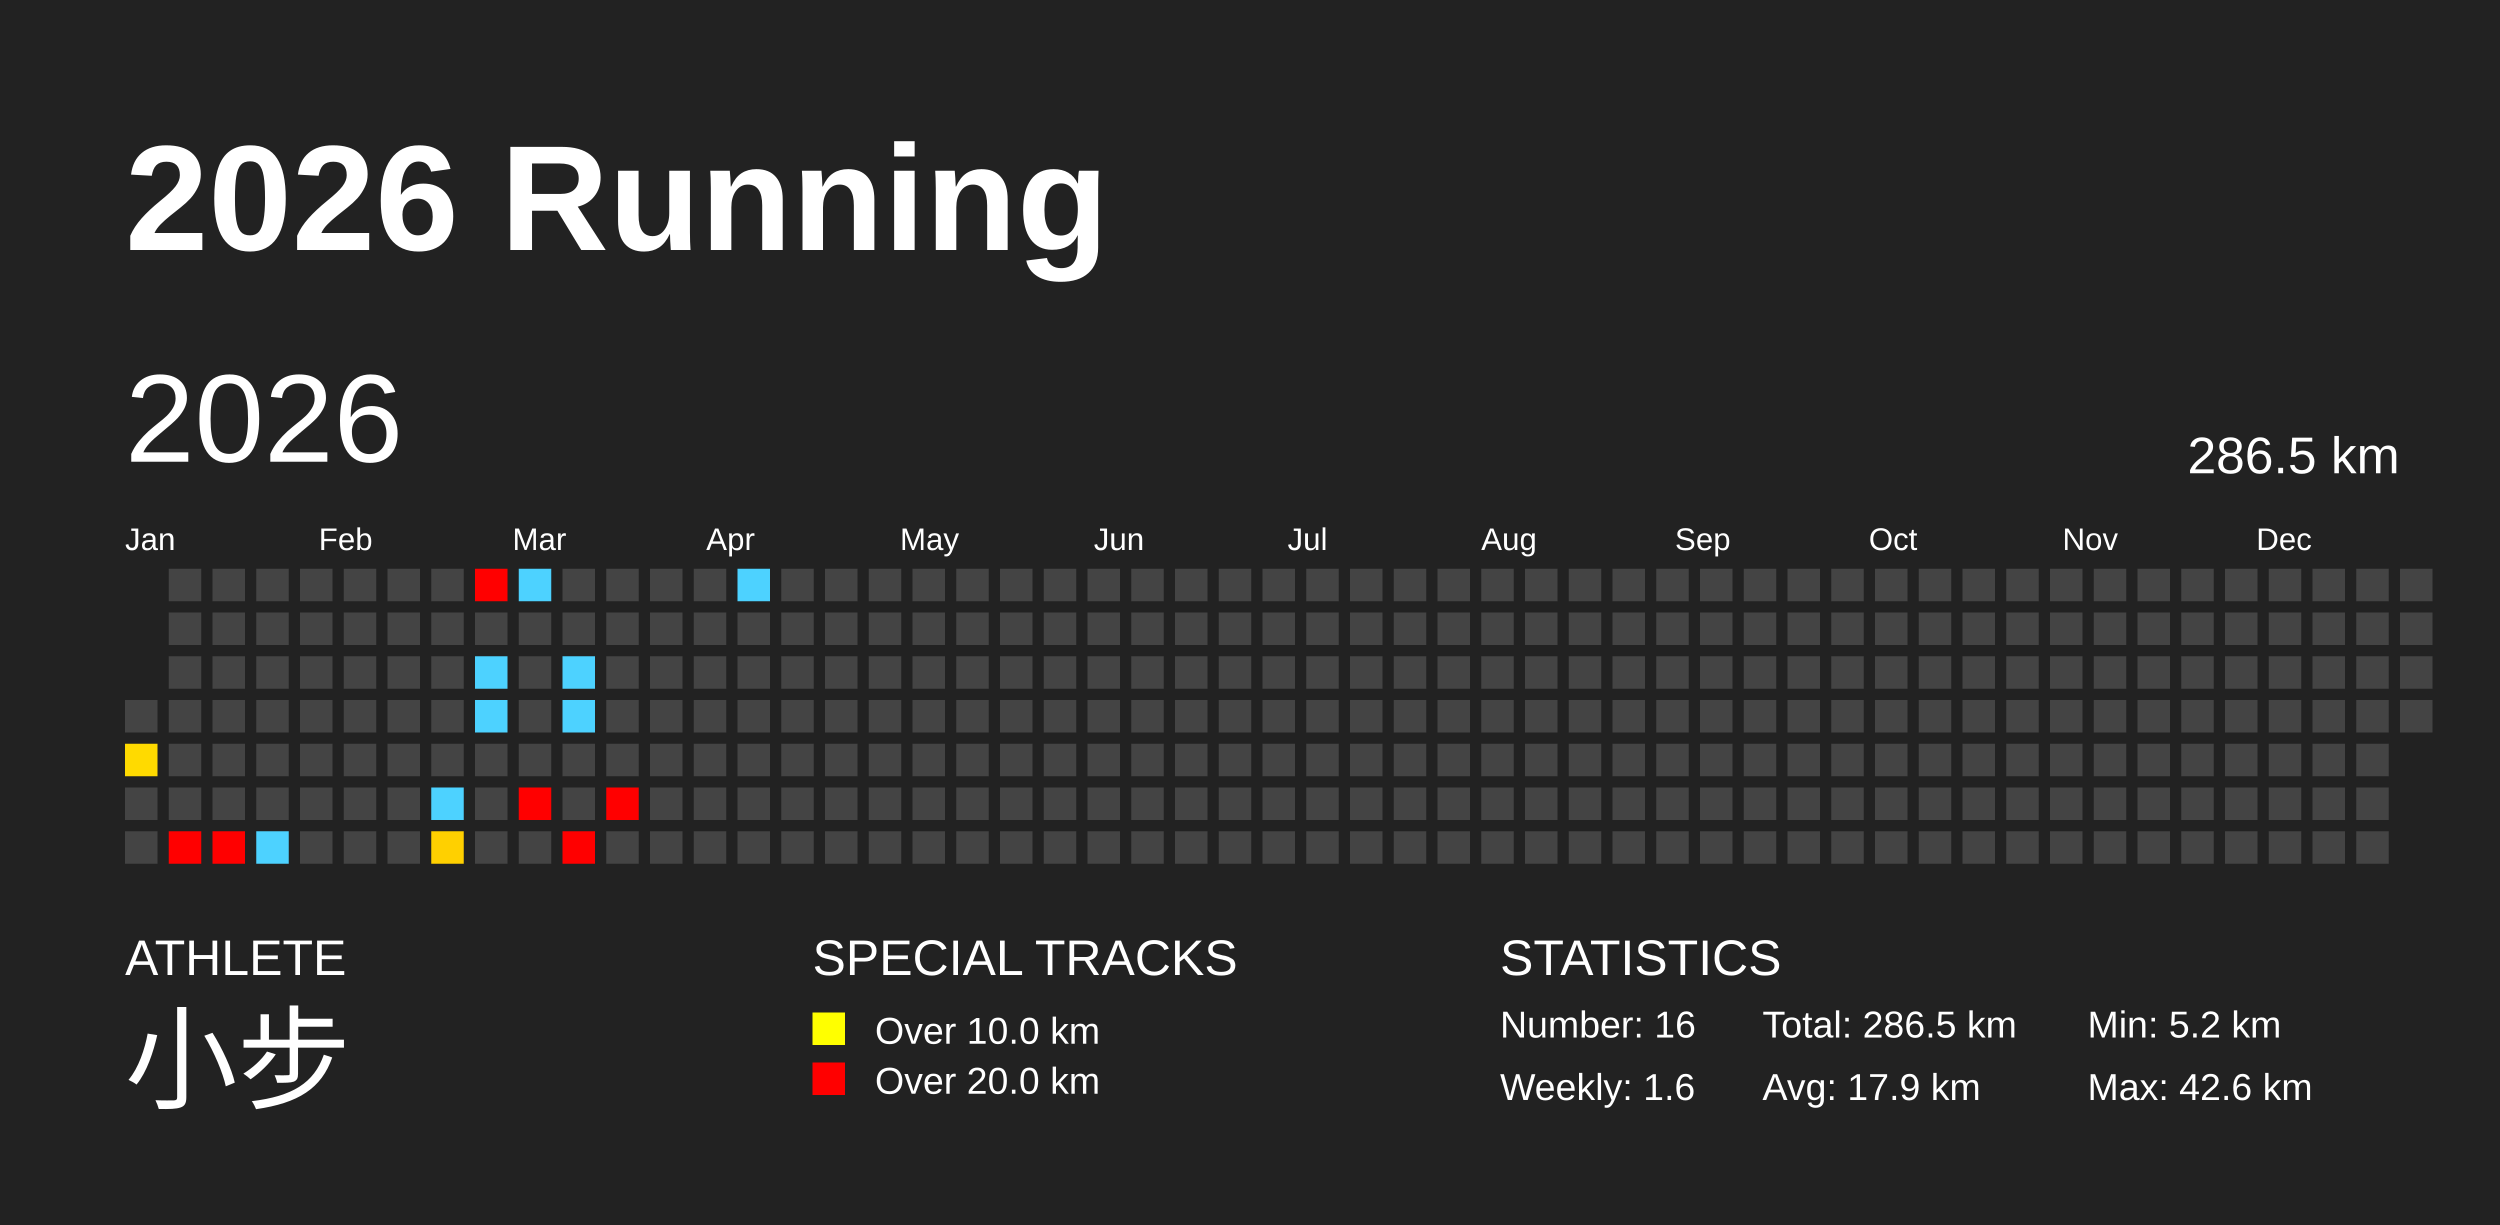
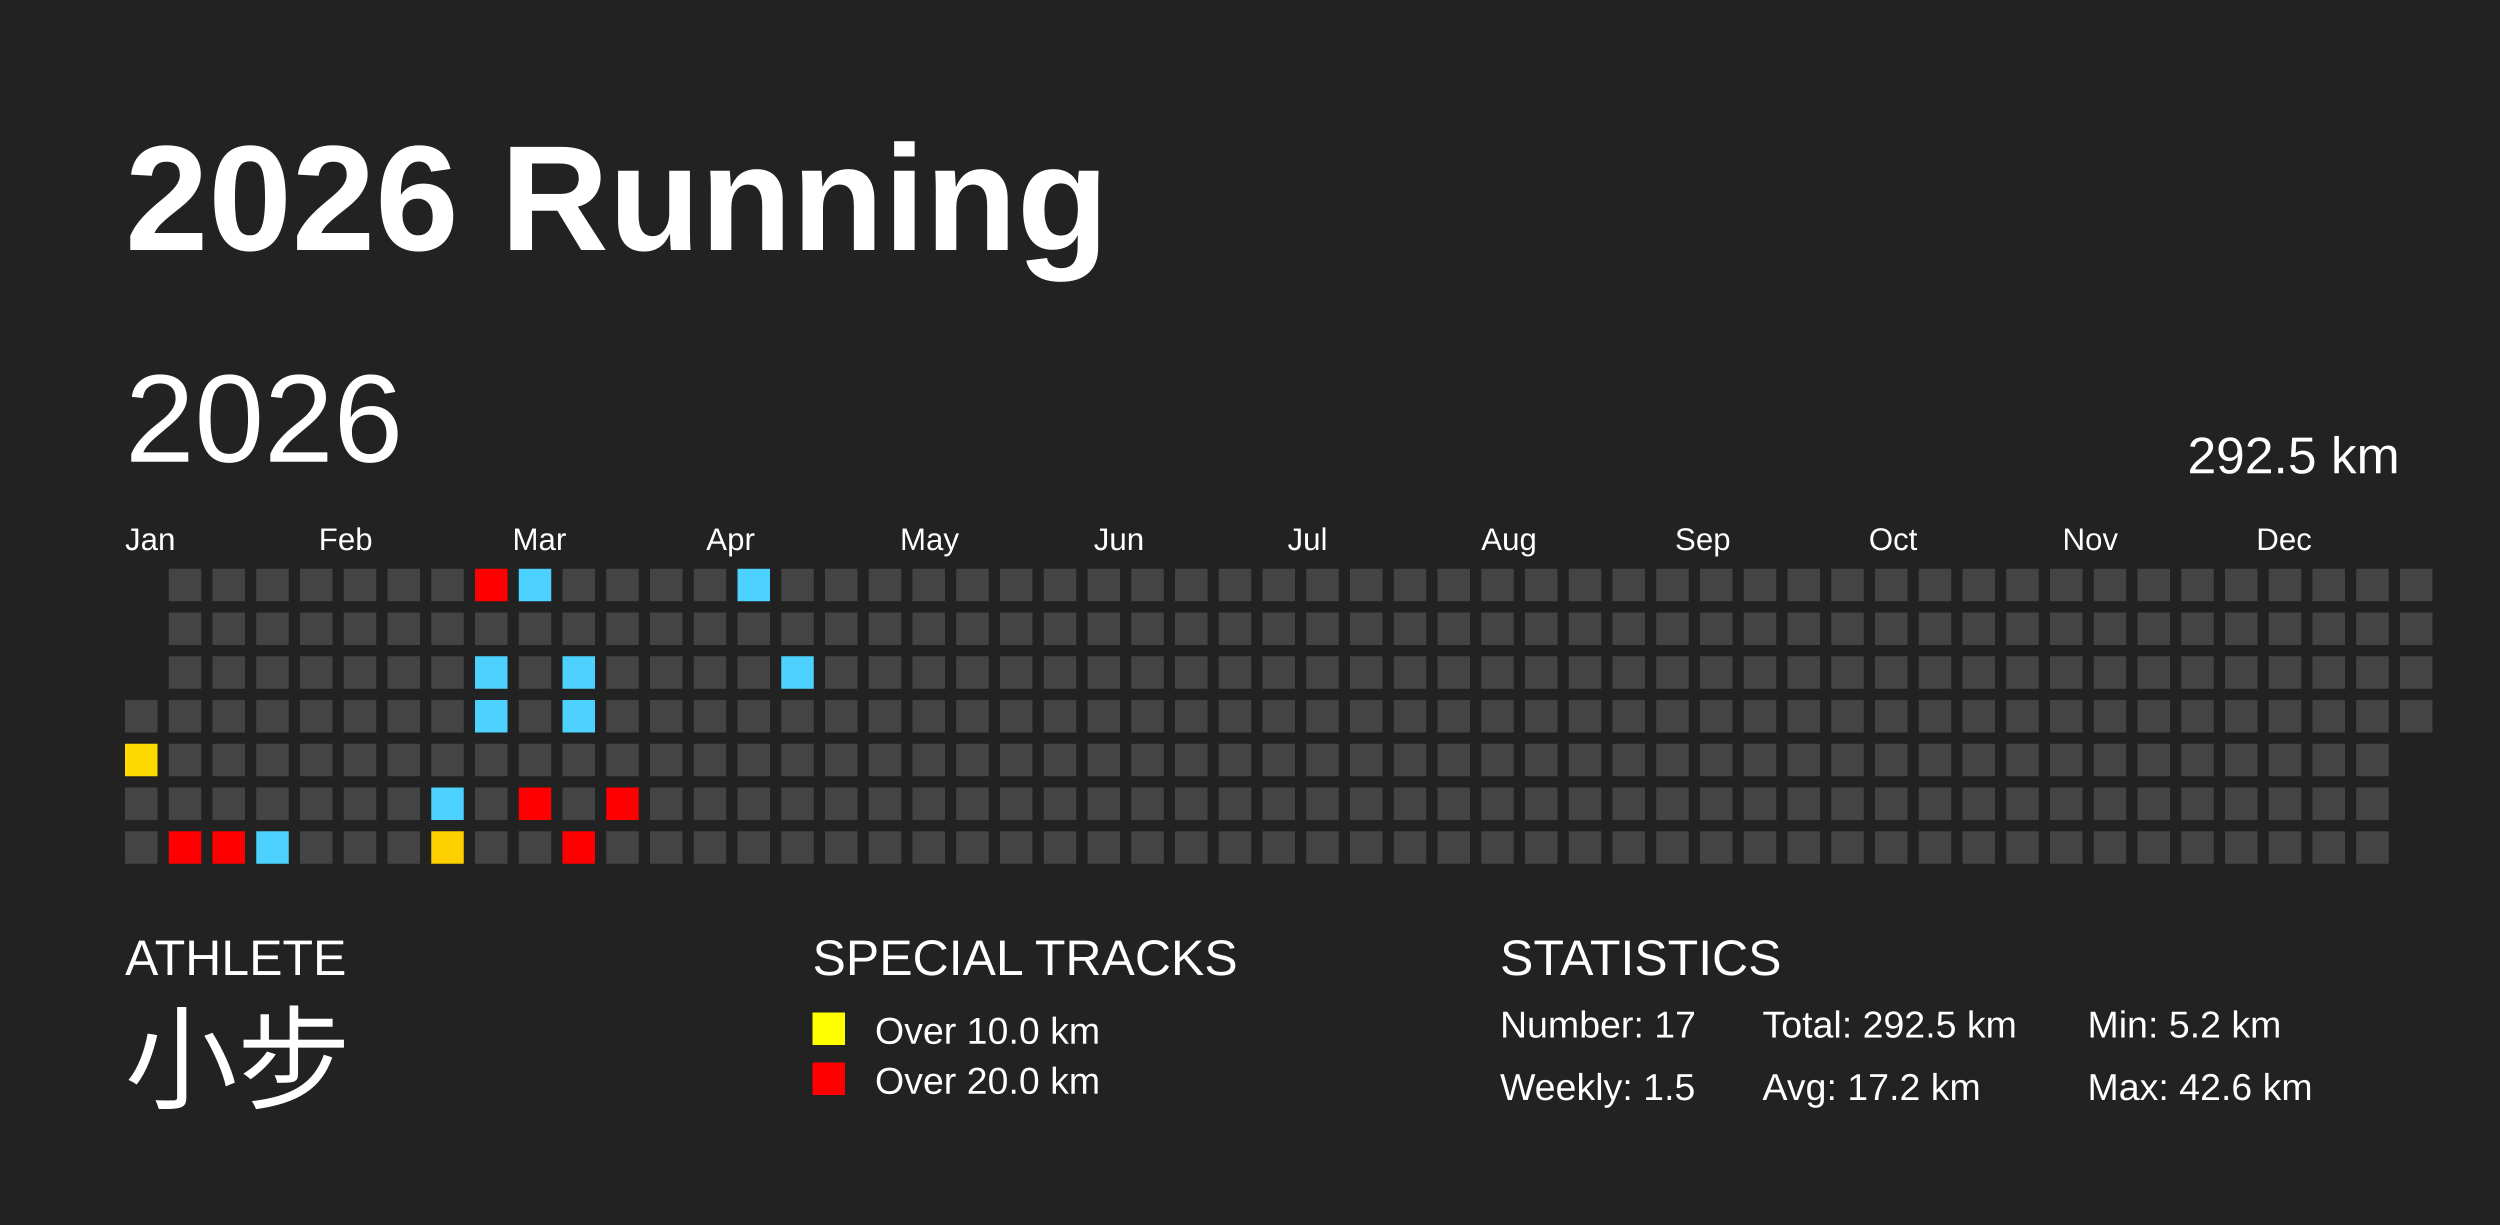
<svg xmlns="http://www.w3.org/2000/svg" baseProfile="full" height="98mm" version="1.1" viewBox="0,0,200,98" width="200mm">
  <defs />
  <rect fill="#222222" height="98" width="200" x="0" y="0" />
  <text fill="#FFFFFF" style="font-size:12px; font-family:Arial; font-weight:bold;" x="10" y="20">2026 Running</text>
  <text fill="#FFFFFF" style="font-size:4px; font-family:Arial" x="10" y="78">ATHLETE</text>
  <text fill="#FFFFFF" style="font-size:9px; font-family:Arial" x="10" y="88">小步</text>
  <text fill="#FFFFFF" style="font-size:4px; font-family:Arial" x="65" y="78">SPECIAL TRACKS</text>
  <rect fill="yellow" height="2.6" width="2.6" x="65" y="81" />
  <text fill="#FFFFFF" style="font-size:3px; font-family:Arial" x="70" y="83.5">Over 10.0 km</text>
  <rect fill="red" height="2.6" width="2.6" x="65" y="85" />
  <text fill="#FFFFFF" style="font-size:3px; font-family:Arial" x="70" y="87.5">Over 20.0 km</text>
  <text fill="#FFFFFF" style="font-size:4px; font-family:Arial" x="120" y="78">STATISTICS</text>
-   <text fill="#FFFFFF" style="font-size:3px; font-family:Arial" x="120" y="83">Number: 16</text>
-   <text fill="#FFFFFF" style="font-size:3px; font-family:Arial" x="120" y="88">Weekly: 1.6</text>
-   <text fill="#FFFFFF" style="font-size:3px; font-family:Arial" x="141" y="83">Total: 286.5 km</text>
-   <text fill="#FFFFFF" style="font-size:3px; font-family:Arial" x="141" y="88">Avg: 17.9 km</text>
+   <text fill="#FFFFFF" style="font-size:3px; font-family:Arial" x="120" y="83">Number: 17</text>
+   <text fill="#FFFFFF" style="font-size:3px; font-family:Arial" x="120" y="88">Weekly: 1.5</text>
+   <text fill="#FFFFFF" style="font-size:3px; font-family:Arial" x="141" y="83">Total: 292.5 km</text>
+   <text fill="#FFFFFF" style="font-size:3px; font-family:Arial" x="141" y="88">Avg: 17.2 km</text>
  <text fill="#FFFFFF" style="font-size:3px; font-family:Arial" x="167" y="83">Min: 5.2 km</text>
  <text fill="#FFFFFF" style="font-size:3px; font-family:Arial" x="167" y="88">Max: 42.6 km</text>
  <text dominant-baseline="hanging" fill="#FFFFFF" style="font-size:10.0px; font-family:Arial;" x="10" y="30">2026</text>
-   <text dominant-baseline="hanging" fill="#FFFFFF" style="font-size:4.125px; font-family:Arial;" x="175" y="35">286.5 km</text>
+   <text dominant-baseline="hanging" fill="#FFFFFF" style="font-size:4.125px; font-family:Arial;" x="175" y="35">292.5 km</text>
  <text fill="#FFFFFF" style="font-size:2.5px; font-family:Arial" x="10.0" y="44">Jan</text>
  <text fill="#FFFFFF" style="font-size:2.5px; font-family:Arial" x="25.5" y="44">Feb</text>
  <text fill="#FFFFFF" style="font-size:2.5px; font-family:Arial" x="41.0" y="44">Mar</text>
  <text fill="#FFFFFF" style="font-size:2.5px; font-family:Arial" x="56.5" y="44">Apr</text>
  <text fill="#FFFFFF" style="font-size:2.5px; font-family:Arial" x="72.0" y="44">May</text>
  <text fill="#FFFFFF" style="font-size:2.5px; font-family:Arial" x="87.5" y="44">Jun</text>
  <text fill="#FFFFFF" style="font-size:2.5px; font-family:Arial" x="103.0" y="44">Jul</text>
  <text fill="#FFFFFF" style="font-size:2.5px; font-family:Arial" x="118.5" y="44">Aug</text>
  <text fill="#FFFFFF" style="font-size:2.5px; font-family:Arial" x="134.0" y="44">Sep</text>
  <text fill="#FFFFFF" style="font-size:2.5px; font-family:Arial" x="149.5" y="44">Oct</text>
  <text fill="#FFFFFF" style="font-size:2.5px; font-family:Arial" x="165.0" y="44">Nov</text>
  <text fill="#FFFFFF" style="font-size:2.5px; font-family:Arial" x="180.5" y="44">Dec</text>
  <rect fill="#444444" height="2.6" width="2.6" x="10.0" y="56.0" />
  <rect fill="#ffda00" height="2.6" width="2.6" x="10.0" y="59.5" />
  <rect fill="#444444" height="2.6" width="2.6" x="10.0" y="63.0" />
  <rect fill="#444444" height="2.6" width="2.6" x="10.0" y="66.5" />
  <rect fill="#444444" height="2.6" width="2.6" x="13.5" y="45.5" />
  <rect fill="#444444" height="2.6" width="2.6" x="13.5" y="49.0" />
  <rect fill="#444444" height="2.6" width="2.6" x="13.5" y="52.5" />
  <rect fill="#444444" height="2.6" width="2.6" x="13.5" y="56.0" />
  <rect fill="#444444" height="2.6" width="2.6" x="13.5" y="59.5" />
  <rect fill="#444444" height="2.6" width="2.6" x="13.5" y="63.0" />
  <rect fill="red" height="2.6" width="2.6" x="13.5" y="66.5" />
  <rect fill="#444444" height="2.6" width="2.6" x="17.0" y="45.5" />
  <rect fill="#444444" height="2.6" width="2.6" x="17.0" y="49.0" />
  <rect fill="#444444" height="2.6" width="2.6" x="17.0" y="52.5" />
  <rect fill="#444444" height="2.6" width="2.6" x="17.0" y="56.0" />
  <rect fill="#444444" height="2.6" width="2.6" x="17.0" y="59.5" />
  <rect fill="#444444" height="2.6" width="2.6" x="17.0" y="63.0" />
  <rect fill="red" height="2.6" width="2.6" x="17.0" y="66.5" />
  <rect fill="#444444" height="2.6" width="2.6" x="20.5" y="45.5" />
  <rect fill="#444444" height="2.6" width="2.6" x="20.5" y="49.0" />
  <rect fill="#444444" height="2.6" width="2.6" x="20.5" y="52.5" />
  <rect fill="#444444" height="2.6" width="2.6" x="20.5" y="56.0" />
  <rect fill="#444444" height="2.6" width="2.6" x="20.5" y="59.5" />
  <rect fill="#444444" height="2.6" width="2.6" x="20.5" y="63.0" />
  <rect fill="#4dd2ff" height="2.6" width="2.6" x="20.5" y="66.5" />
  <rect fill="#444444" height="2.6" width="2.6" x="24.0" y="45.5" />
  <rect fill="#444444" height="2.6" width="2.6" x="24.0" y="49.0" />
  <rect fill="#444444" height="2.6" width="2.6" x="24.0" y="52.5" />
  <rect fill="#444444" height="2.6" width="2.6" x="24.0" y="56.0" />
  <rect fill="#444444" height="2.6" width="2.6" x="24.0" y="59.5" />
  <rect fill="#444444" height="2.6" width="2.6" x="24.0" y="63.0" />
  <rect fill="#444444" height="2.6" width="2.6" x="24.0" y="66.5" />
  <rect fill="#444444" height="2.6" width="2.6" x="27.5" y="45.5" />
  <rect fill="#444444" height="2.6" width="2.6" x="27.5" y="49.0" />
  <rect fill="#444444" height="2.6" width="2.6" x="27.5" y="52.5" />
  <rect fill="#444444" height="2.6" width="2.6" x="27.5" y="56.0" />
  <rect fill="#444444" height="2.6" width="2.6" x="27.5" y="59.5" />
  <rect fill="#444444" height="2.6" width="2.6" x="27.5" y="63.0" />
  <rect fill="#444444" height="2.6" width="2.6" x="27.5" y="66.5" />
  <rect fill="#444444" height="2.6" width="2.6" x="31.0" y="45.5" />
  <rect fill="#444444" height="2.6" width="2.6" x="31.0" y="49.0" />
  <rect fill="#444444" height="2.6" width="2.6" x="31.0" y="52.5" />
  <rect fill="#444444" height="2.6" width="2.6" x="31.0" y="56.0" />
  <rect fill="#444444" height="2.6" width="2.6" x="31.0" y="59.5" />
  <rect fill="#444444" height="2.6" width="2.6" x="31.0" y="63.0" />
  <rect fill="#444444" height="2.6" width="2.6" x="31.0" y="66.5" />
  <rect fill="#444444" height="2.6" width="2.6" x="34.5" y="45.5" />
  <rect fill="#444444" height="2.6" width="2.6" x="34.5" y="49.0" />
  <rect fill="#444444" height="2.6" width="2.6" x="34.5" y="52.5" />
  <rect fill="#444444" height="2.6" width="2.6" x="34.5" y="56.0" />
  <rect fill="#444444" height="2.6" width="2.6" x="34.5" y="59.5" />
  <rect fill="#4dd2ff" height="2.6" width="2.6" x="34.5" y="63.0" />
  <rect fill="#ffd000" height="2.6" width="2.6" x="34.5" y="66.5" />
  <rect fill="red" height="2.6" width="2.6" x="38.0" y="45.5" />
  <rect fill="#444444" height="2.6" width="2.6" x="38.0" y="49.0" />
  <rect fill="#4dd2ff" height="2.6" width="2.6" x="38.0" y="52.5" />
  <rect fill="#4dd2ff" height="2.6" width="2.6" x="38.0" y="56.0" />
  <rect fill="#444444" height="2.6" width="2.6" x="38.0" y="59.5" />
  <rect fill="#444444" height="2.6" width="2.6" x="38.0" y="63.0" />
  <rect fill="#444444" height="2.6" width="2.6" x="38.0" y="66.5" />
  <rect fill="#4dd2ff" height="2.6" width="2.6" x="41.5" y="45.5" />
  <rect fill="#444444" height="2.6" width="2.6" x="41.5" y="49.0" />
  <rect fill="#444444" height="2.6" width="2.6" x="41.5" y="52.5" />
  <rect fill="#444444" height="2.6" width="2.6" x="41.5" y="56.0" />
  <rect fill="#444444" height="2.6" width="2.6" x="41.5" y="59.5" />
  <rect fill="red" height="2.6" width="2.6" x="41.5" y="63.0" />
  <rect fill="#444444" height="2.6" width="2.6" x="41.5" y="66.5" />
  <rect fill="#444444" height="2.6" width="2.6" x="45.0" y="45.5" />
  <rect fill="#444444" height="2.6" width="2.6" x="45.0" y="49.0" />
  <rect fill="#4dd2ff" height="2.6" width="2.6" x="45.0" y="52.5" />
  <rect fill="#4dd2ff" height="2.6" width="2.6" x="45.0" y="56.0" />
  <rect fill="#444444" height="2.6" width="2.6" x="45.0" y="59.5" />
  <rect fill="#444444" height="2.6" width="2.6" x="45.0" y="63.0" />
  <rect fill="red" height="2.6" width="2.6" x="45.0" y="66.5" />
  <rect fill="#444444" height="2.6" width="2.6" x="48.5" y="45.5" />
  <rect fill="#444444" height="2.6" width="2.6" x="48.5" y="49.0" />
  <rect fill="#444444" height="2.6" width="2.6" x="48.5" y="52.5" />
  <rect fill="#444444" height="2.6" width="2.6" x="48.5" y="56.0" />
  <rect fill="#444444" height="2.6" width="2.6" x="48.5" y="59.5" />
  <rect fill="red" height="2.6" width="2.6" x="48.5" y="63.0" />
  <rect fill="#444444" height="2.6" width="2.6" x="48.5" y="66.5" />
  <rect fill="#444444" height="2.6" width="2.6" x="52.0" y="45.5" />
  <rect fill="#444444" height="2.6" width="2.6" x="52.0" y="49.0" />
  <rect fill="#444444" height="2.6" width="2.6" x="52.0" y="52.5" />
  <rect fill="#444444" height="2.6" width="2.6" x="52.0" y="56.0" />
  <rect fill="#444444" height="2.6" width="2.6" x="52.0" y="59.5" />
  <rect fill="#444444" height="2.6" width="2.6" x="52.0" y="63.0" />
  <rect fill="#444444" height="2.6" width="2.6" x="52.0" y="66.5" />
  <rect fill="#444444" height="2.6" width="2.6" x="55.5" y="45.5" />
  <rect fill="#444444" height="2.6" width="2.6" x="55.5" y="49.0" />
  <rect fill="#444444" height="2.6" width="2.6" x="55.5" y="52.5" />
  <rect fill="#444444" height="2.6" width="2.6" x="55.5" y="56.0" />
  <rect fill="#444444" height="2.6" width="2.6" x="55.5" y="59.5" />
  <rect fill="#444444" height="2.6" width="2.6" x="55.5" y="63.0" />
  <rect fill="#444444" height="2.6" width="2.6" x="55.5" y="66.5" />
  <rect fill="#4dd2ff" height="2.6" width="2.6" x="59.0" y="45.5" />
  <rect fill="#444444" height="2.6" width="2.6" x="59.0" y="49.0" />
  <rect fill="#444444" height="2.6" width="2.6" x="59.0" y="52.5" />
  <rect fill="#444444" height="2.6" width="2.6" x="59.0" y="56.0" />
  <rect fill="#444444" height="2.6" width="2.6" x="59.0" y="59.5" />
  <rect fill="#444444" height="2.6" width="2.6" x="59.0" y="63.0" />
  <rect fill="#444444" height="2.6" width="2.6" x="59.0" y="66.5" />
  <rect fill="#444444" height="2.6" width="2.6" x="62.5" y="45.5" />
  <rect fill="#444444" height="2.6" width="2.6" x="62.5" y="49.0" />
-   <rect fill="#444444" height="2.6" width="2.6" x="62.5" y="52.5" />
+   <rect fill="#4dd2ff" height="2.6" width="2.6" x="62.5" y="52.5" />
  <rect fill="#444444" height="2.6" width="2.6" x="62.5" y="56.0" />
  <rect fill="#444444" height="2.6" width="2.6" x="62.5" y="59.5" />
  <rect fill="#444444" height="2.6" width="2.6" x="62.5" y="63.0" />
  <rect fill="#444444" height="2.6" width="2.6" x="62.5" y="66.5" />
  <rect fill="#444444" height="2.6" width="2.6" x="66.0" y="45.5" />
  <rect fill="#444444" height="2.6" width="2.6" x="66.0" y="49.0" />
  <rect fill="#444444" height="2.6" width="2.6" x="66.0" y="52.5" />
  <rect fill="#444444" height="2.6" width="2.6" x="66.0" y="56.0" />
  <rect fill="#444444" height="2.6" width="2.6" x="66.0" y="59.5" />
  <rect fill="#444444" height="2.6" width="2.6" x="66.0" y="63.0" />
  <rect fill="#444444" height="2.6" width="2.6" x="66.0" y="66.5" />
  <rect fill="#444444" height="2.6" width="2.6" x="69.5" y="45.5" />
  <rect fill="#444444" height="2.6" width="2.6" x="69.5" y="49.0" />
  <rect fill="#444444" height="2.6" width="2.6" x="69.5" y="52.5" />
  <rect fill="#444444" height="2.6" width="2.6" x="69.5" y="56.0" />
  <rect fill="#444444" height="2.6" width="2.6" x="69.5" y="59.5" />
  <rect fill="#444444" height="2.6" width="2.6" x="69.5" y="63.0" />
  <rect fill="#444444" height="2.6" width="2.6" x="69.5" y="66.5" />
  <rect fill="#444444" height="2.6" width="2.6" x="73.0" y="45.5" />
  <rect fill="#444444" height="2.6" width="2.6" x="73.0" y="49.0" />
  <rect fill="#444444" height="2.6" width="2.6" x="73.0" y="52.5" />
  <rect fill="#444444" height="2.6" width="2.6" x="73.0" y="56.0" />
  <rect fill="#444444" height="2.6" width="2.6" x="73.0" y="59.5" />
  <rect fill="#444444" height="2.6" width="2.6" x="73.0" y="63.0" />
  <rect fill="#444444" height="2.6" width="2.6" x="73.0" y="66.5" />
  <rect fill="#444444" height="2.6" width="2.6" x="76.5" y="45.5" />
  <rect fill="#444444" height="2.6" width="2.6" x="76.5" y="49.0" />
  <rect fill="#444444" height="2.6" width="2.6" x="76.5" y="52.5" />
  <rect fill="#444444" height="2.6" width="2.6" x="76.5" y="56.0" />
  <rect fill="#444444" height="2.6" width="2.6" x="76.5" y="59.5" />
  <rect fill="#444444" height="2.6" width="2.6" x="76.5" y="63.0" />
  <rect fill="#444444" height="2.6" width="2.6" x="76.5" y="66.5" />
  <rect fill="#444444" height="2.6" width="2.6" x="80.0" y="45.5" />
  <rect fill="#444444" height="2.6" width="2.6" x="80.0" y="49.0" />
  <rect fill="#444444" height="2.6" width="2.6" x="80.0" y="52.5" />
  <rect fill="#444444" height="2.6" width="2.6" x="80.0" y="56.0" />
  <rect fill="#444444" height="2.6" width="2.6" x="80.0" y="59.5" />
  <rect fill="#444444" height="2.6" width="2.6" x="80.0" y="63.0" />
  <rect fill="#444444" height="2.6" width="2.6" x="80.0" y="66.5" />
  <rect fill="#444444" height="2.6" width="2.6" x="83.5" y="45.5" />
  <rect fill="#444444" height="2.6" width="2.6" x="83.5" y="49.0" />
  <rect fill="#444444" height="2.6" width="2.6" x="83.5" y="52.5" />
  <rect fill="#444444" height="2.6" width="2.6" x="83.5" y="56.0" />
  <rect fill="#444444" height="2.6" width="2.6" x="83.5" y="59.5" />
  <rect fill="#444444" height="2.6" width="2.6" x="83.5" y="63.0" />
  <rect fill="#444444" height="2.6" width="2.6" x="83.5" y="66.5" />
  <rect fill="#444444" height="2.6" width="2.6" x="87.0" y="45.5" />
  <rect fill="#444444" height="2.6" width="2.6" x="87.0" y="49.0" />
  <rect fill="#444444" height="2.6" width="2.6" x="87.0" y="52.5" />
  <rect fill="#444444" height="2.6" width="2.6" x="87.0" y="56.0" />
  <rect fill="#444444" height="2.6" width="2.6" x="87.0" y="59.5" />
  <rect fill="#444444" height="2.6" width="2.6" x="87.0" y="63.0" />
  <rect fill="#444444" height="2.6" width="2.6" x="87.0" y="66.5" />
  <rect fill="#444444" height="2.6" width="2.6" x="90.5" y="45.5" />
  <rect fill="#444444" height="2.6" width="2.6" x="90.5" y="49.0" />
  <rect fill="#444444" height="2.6" width="2.6" x="90.5" y="52.5" />
  <rect fill="#444444" height="2.6" width="2.6" x="90.5" y="56.0" />
  <rect fill="#444444" height="2.6" width="2.6" x="90.5" y="59.5" />
  <rect fill="#444444" height="2.6" width="2.6" x="90.5" y="63.0" />
  <rect fill="#444444" height="2.6" width="2.6" x="90.5" y="66.5" />
  <rect fill="#444444" height="2.6" width="2.6" x="94.0" y="45.5" />
  <rect fill="#444444" height="2.6" width="2.6" x="94.0" y="49.0" />
  <rect fill="#444444" height="2.6" width="2.6" x="94.0" y="52.5" />
  <rect fill="#444444" height="2.6" width="2.6" x="94.0" y="56.0" />
  <rect fill="#444444" height="2.6" width="2.6" x="94.0" y="59.5" />
  <rect fill="#444444" height="2.6" width="2.6" x="94.0" y="63.0" />
  <rect fill="#444444" height="2.6" width="2.6" x="94.0" y="66.5" />
  <rect fill="#444444" height="2.6" width="2.6" x="97.5" y="45.5" />
  <rect fill="#444444" height="2.6" width="2.6" x="97.5" y="49.0" />
  <rect fill="#444444" height="2.6" width="2.6" x="97.5" y="52.5" />
  <rect fill="#444444" height="2.6" width="2.6" x="97.5" y="56.0" />
  <rect fill="#444444" height="2.6" width="2.6" x="97.5" y="59.5" />
  <rect fill="#444444" height="2.6" width="2.6" x="97.5" y="63.0" />
  <rect fill="#444444" height="2.6" width="2.6" x="97.5" y="66.5" />
  <rect fill="#444444" height="2.6" width="2.6" x="101.0" y="45.5" />
  <rect fill="#444444" height="2.6" width="2.6" x="101.0" y="49.0" />
  <rect fill="#444444" height="2.6" width="2.6" x="101.0" y="52.5" />
  <rect fill="#444444" height="2.6" width="2.6" x="101.0" y="56.0" />
  <rect fill="#444444" height="2.6" width="2.6" x="101.0" y="59.5" />
  <rect fill="#444444" height="2.6" width="2.6" x="101.0" y="63.0" />
  <rect fill="#444444" height="2.6" width="2.6" x="101.0" y="66.5" />
  <rect fill="#444444" height="2.6" width="2.6" x="104.5" y="45.5" />
  <rect fill="#444444" height="2.6" width="2.6" x="104.5" y="49.0" />
  <rect fill="#444444" height="2.6" width="2.6" x="104.5" y="52.5" />
  <rect fill="#444444" height="2.6" width="2.6" x="104.5" y="56.0" />
  <rect fill="#444444" height="2.6" width="2.6" x="104.5" y="59.5" />
  <rect fill="#444444" height="2.6" width="2.6" x="104.5" y="63.0" />
  <rect fill="#444444" height="2.6" width="2.6" x="104.5" y="66.5" />
  <rect fill="#444444" height="2.6" width="2.6" x="108.0" y="45.5" />
  <rect fill="#444444" height="2.6" width="2.6" x="108.0" y="49.0" />
  <rect fill="#444444" height="2.6" width="2.6" x="108.0" y="52.5" />
  <rect fill="#444444" height="2.6" width="2.6" x="108.0" y="56.0" />
  <rect fill="#444444" height="2.6" width="2.6" x="108.0" y="59.5" />
  <rect fill="#444444" height="2.6" width="2.6" x="108.0" y="63.0" />
  <rect fill="#444444" height="2.6" width="2.6" x="108.0" y="66.5" />
  <rect fill="#444444" height="2.6" width="2.6" x="111.5" y="45.5" />
  <rect fill="#444444" height="2.6" width="2.6" x="111.5" y="49.0" />
  <rect fill="#444444" height="2.6" width="2.6" x="111.5" y="52.5" />
  <rect fill="#444444" height="2.6" width="2.6" x="111.5" y="56.0" />
  <rect fill="#444444" height="2.6" width="2.6" x="111.5" y="59.5" />
  <rect fill="#444444" height="2.6" width="2.6" x="111.5" y="63.0" />
  <rect fill="#444444" height="2.6" width="2.6" x="111.5" y="66.5" />
  <rect fill="#444444" height="2.6" width="2.6" x="115.0" y="45.5" />
  <rect fill="#444444" height="2.6" width="2.6" x="115.0" y="49.0" />
  <rect fill="#444444" height="2.6" width="2.6" x="115.0" y="52.5" />
  <rect fill="#444444" height="2.6" width="2.6" x="115.0" y="56.0" />
  <rect fill="#444444" height="2.6" width="2.6" x="115.0" y="59.5" />
  <rect fill="#444444" height="2.6" width="2.6" x="115.0" y="63.0" />
  <rect fill="#444444" height="2.6" width="2.6" x="115.0" y="66.5" />
  <rect fill="#444444" height="2.6" width="2.6" x="118.5" y="45.5" />
  <rect fill="#444444" height="2.6" width="2.6" x="118.5" y="49.0" />
  <rect fill="#444444" height="2.6" width="2.6" x="118.5" y="52.5" />
  <rect fill="#444444" height="2.6" width="2.6" x="118.5" y="56.0" />
  <rect fill="#444444" height="2.6" width="2.6" x="118.5" y="59.5" />
  <rect fill="#444444" height="2.6" width="2.6" x="118.5" y="63.0" />
  <rect fill="#444444" height="2.6" width="2.6" x="118.5" y="66.5" />
  <rect fill="#444444" height="2.6" width="2.6" x="122.0" y="45.5" />
  <rect fill="#444444" height="2.6" width="2.6" x="122.0" y="49.0" />
  <rect fill="#444444" height="2.6" width="2.6" x="122.0" y="52.5" />
  <rect fill="#444444" height="2.6" width="2.6" x="122.0" y="56.0" />
  <rect fill="#444444" height="2.6" width="2.6" x="122.0" y="59.5" />
  <rect fill="#444444" height="2.6" width="2.6" x="122.0" y="63.0" />
  <rect fill="#444444" height="2.6" width="2.6" x="122.0" y="66.5" />
  <rect fill="#444444" height="2.6" width="2.6" x="125.5" y="45.5" />
  <rect fill="#444444" height="2.6" width="2.6" x="125.5" y="49.0" />
  <rect fill="#444444" height="2.6" width="2.6" x="125.5" y="52.5" />
  <rect fill="#444444" height="2.6" width="2.6" x="125.5" y="56.0" />
  <rect fill="#444444" height="2.6" width="2.6" x="125.5" y="59.5" />
  <rect fill="#444444" height="2.6" width="2.6" x="125.5" y="63.0" />
  <rect fill="#444444" height="2.6" width="2.6" x="125.5" y="66.5" />
  <rect fill="#444444" height="2.6" width="2.6" x="129.0" y="45.5" />
  <rect fill="#444444" height="2.6" width="2.6" x="129.0" y="49.0" />
  <rect fill="#444444" height="2.6" width="2.6" x="129.0" y="52.5" />
  <rect fill="#444444" height="2.6" width="2.6" x="129.0" y="56.0" />
  <rect fill="#444444" height="2.6" width="2.6" x="129.0" y="59.5" />
  <rect fill="#444444" height="2.6" width="2.6" x="129.0" y="63.0" />
  <rect fill="#444444" height="2.6" width="2.6" x="129.0" y="66.5" />
  <rect fill="#444444" height="2.6" width="2.6" x="132.5" y="45.5" />
  <rect fill="#444444" height="2.6" width="2.6" x="132.5" y="49.0" />
  <rect fill="#444444" height="2.6" width="2.6" x="132.5" y="52.5" />
  <rect fill="#444444" height="2.6" width="2.6" x="132.5" y="56.0" />
  <rect fill="#444444" height="2.6" width="2.6" x="132.5" y="59.5" />
  <rect fill="#444444" height="2.6" width="2.6" x="132.5" y="63.0" />
  <rect fill="#444444" height="2.6" width="2.6" x="132.5" y="66.5" />
  <rect fill="#444444" height="2.6" width="2.6" x="136.0" y="45.5" />
  <rect fill="#444444" height="2.6" width="2.6" x="136.0" y="49.0" />
  <rect fill="#444444" height="2.6" width="2.6" x="136.0" y="52.5" />
  <rect fill="#444444" height="2.6" width="2.6" x="136.0" y="56.0" />
  <rect fill="#444444" height="2.6" width="2.6" x="136.0" y="59.5" />
  <rect fill="#444444" height="2.6" width="2.6" x="136.0" y="63.0" />
  <rect fill="#444444" height="2.6" width="2.6" x="136.0" y="66.5" />
  <rect fill="#444444" height="2.6" width="2.6" x="139.5" y="45.5" />
  <rect fill="#444444" height="2.6" width="2.6" x="139.5" y="49.0" />
  <rect fill="#444444" height="2.6" width="2.6" x="139.5" y="52.5" />
  <rect fill="#444444" height="2.6" width="2.6" x="139.5" y="56.0" />
  <rect fill="#444444" height="2.6" width="2.6" x="139.5" y="59.5" />
  <rect fill="#444444" height="2.6" width="2.6" x="139.5" y="63.0" />
  <rect fill="#444444" height="2.6" width="2.6" x="139.5" y="66.5" />
  <rect fill="#444444" height="2.6" width="2.6" x="143.0" y="45.5" />
  <rect fill="#444444" height="2.6" width="2.6" x="143.0" y="49.0" />
  <rect fill="#444444" height="2.6" width="2.6" x="143.0" y="52.5" />
  <rect fill="#444444" height="2.6" width="2.6" x="143.0" y="56.0" />
  <rect fill="#444444" height="2.6" width="2.6" x="143.0" y="59.5" />
  <rect fill="#444444" height="2.6" width="2.6" x="143.0" y="63.0" />
  <rect fill="#444444" height="2.6" width="2.6" x="143.0" y="66.5" />
  <rect fill="#444444" height="2.6" width="2.6" x="146.5" y="45.5" />
  <rect fill="#444444" height="2.6" width="2.6" x="146.5" y="49.0" />
  <rect fill="#444444" height="2.6" width="2.6" x="146.5" y="52.5" />
  <rect fill="#444444" height="2.6" width="2.6" x="146.5" y="56.0" />
  <rect fill="#444444" height="2.6" width="2.6" x="146.5" y="59.5" />
  <rect fill="#444444" height="2.6" width="2.6" x="146.5" y="63.0" />
  <rect fill="#444444" height="2.6" width="2.6" x="146.5" y="66.5" />
  <rect fill="#444444" height="2.6" width="2.6" x="150.0" y="45.5" />
  <rect fill="#444444" height="2.6" width="2.6" x="150.0" y="49.0" />
  <rect fill="#444444" height="2.6" width="2.6" x="150.0" y="52.5" />
  <rect fill="#444444" height="2.6" width="2.6" x="150.0" y="56.0" />
  <rect fill="#444444" height="2.6" width="2.6" x="150.0" y="59.5" />
  <rect fill="#444444" height="2.6" width="2.6" x="150.0" y="63.0" />
  <rect fill="#444444" height="2.6" width="2.6" x="150.0" y="66.5" />
  <rect fill="#444444" height="2.6" width="2.6" x="153.5" y="45.5" />
  <rect fill="#444444" height="2.6" width="2.6" x="153.5" y="49.0" />
  <rect fill="#444444" height="2.6" width="2.6" x="153.5" y="52.5" />
  <rect fill="#444444" height="2.6" width="2.6" x="153.5" y="56.0" />
  <rect fill="#444444" height="2.6" width="2.6" x="153.5" y="59.5" />
  <rect fill="#444444" height="2.6" width="2.6" x="153.5" y="63.0" />
  <rect fill="#444444" height="2.6" width="2.6" x="153.5" y="66.5" />
  <rect fill="#444444" height="2.6" width="2.6" x="157.0" y="45.5" />
  <rect fill="#444444" height="2.6" width="2.6" x="157.0" y="49.0" />
  <rect fill="#444444" height="2.6" width="2.6" x="157.0" y="52.5" />
  <rect fill="#444444" height="2.6" width="2.6" x="157.0" y="56.0" />
  <rect fill="#444444" height="2.6" width="2.6" x="157.0" y="59.5" />
  <rect fill="#444444" height="2.6" width="2.6" x="157.0" y="63.0" />
  <rect fill="#444444" height="2.6" width="2.6" x="157.0" y="66.5" />
  <rect fill="#444444" height="2.6" width="2.6" x="160.5" y="45.5" />
  <rect fill="#444444" height="2.6" width="2.6" x="160.5" y="49.0" />
  <rect fill="#444444" height="2.6" width="2.6" x="160.5" y="52.5" />
  <rect fill="#444444" height="2.6" width="2.6" x="160.5" y="56.0" />
  <rect fill="#444444" height="2.6" width="2.6" x="160.5" y="59.5" />
  <rect fill="#444444" height="2.6" width="2.6" x="160.5" y="63.0" />
  <rect fill="#444444" height="2.6" width="2.6" x="160.5" y="66.5" />
  <rect fill="#444444" height="2.6" width="2.6" x="164.0" y="45.5" />
  <rect fill="#444444" height="2.6" width="2.6" x="164.0" y="49.0" />
  <rect fill="#444444" height="2.6" width="2.6" x="164.0" y="52.5" />
  <rect fill="#444444" height="2.6" width="2.6" x="164.0" y="56.0" />
  <rect fill="#444444" height="2.6" width="2.6" x="164.0" y="59.5" />
  <rect fill="#444444" height="2.6" width="2.6" x="164.0" y="63.0" />
  <rect fill="#444444" height="2.6" width="2.6" x="164.0" y="66.5" />
  <rect fill="#444444" height="2.6" width="2.6" x="167.5" y="45.5" />
  <rect fill="#444444" height="2.6" width="2.6" x="167.5" y="49.0" />
  <rect fill="#444444" height="2.6" width="2.6" x="167.5" y="52.5" />
  <rect fill="#444444" height="2.6" width="2.6" x="167.5" y="56.0" />
  <rect fill="#444444" height="2.6" width="2.6" x="167.5" y="59.5" />
  <rect fill="#444444" height="2.6" width="2.6" x="167.5" y="63.0" />
  <rect fill="#444444" height="2.6" width="2.6" x="167.5" y="66.5" />
  <rect fill="#444444" height="2.6" width="2.6" x="171.0" y="45.5" />
  <rect fill="#444444" height="2.6" width="2.6" x="171.0" y="49.0" />
  <rect fill="#444444" height="2.6" width="2.6" x="171.0" y="52.5" />
  <rect fill="#444444" height="2.6" width="2.6" x="171.0" y="56.0" />
  <rect fill="#444444" height="2.6" width="2.6" x="171.0" y="59.5" />
  <rect fill="#444444" height="2.6" width="2.6" x="171.0" y="63.0" />
  <rect fill="#444444" height="2.6" width="2.6" x="171.0" y="66.5" />
  <rect fill="#444444" height="2.6" width="2.6" x="174.5" y="45.5" />
  <rect fill="#444444" height="2.6" width="2.6" x="174.5" y="49.0" />
  <rect fill="#444444" height="2.6" width="2.6" x="174.5" y="52.5" />
  <rect fill="#444444" height="2.6" width="2.6" x="174.5" y="56.0" />
  <rect fill="#444444" height="2.6" width="2.6" x="174.5" y="59.5" />
  <rect fill="#444444" height="2.6" width="2.6" x="174.5" y="63.0" />
  <rect fill="#444444" height="2.6" width="2.6" x="174.5" y="66.5" />
  <rect fill="#444444" height="2.6" width="2.6" x="178.0" y="45.5" />
  <rect fill="#444444" height="2.6" width="2.6" x="178.0" y="49.0" />
  <rect fill="#444444" height="2.6" width="2.6" x="178.0" y="52.5" />
  <rect fill="#444444" height="2.6" width="2.6" x="178.0" y="56.0" />
  <rect fill="#444444" height="2.6" width="2.6" x="178.0" y="59.5" />
  <rect fill="#444444" height="2.6" width="2.6" x="178.0" y="63.0" />
  <rect fill="#444444" height="2.6" width="2.6" x="178.0" y="66.5" />
  <rect fill="#444444" height="2.6" width="2.6" x="181.5" y="45.5" />
  <rect fill="#444444" height="2.6" width="2.6" x="181.5" y="49.0" />
  <rect fill="#444444" height="2.6" width="2.6" x="181.5" y="52.5" />
  <rect fill="#444444" height="2.6" width="2.6" x="181.5" y="56.0" />
  <rect fill="#444444" height="2.6" width="2.6" x="181.5" y="59.5" />
  <rect fill="#444444" height="2.6" width="2.6" x="181.5" y="63.0" />
  <rect fill="#444444" height="2.6" width="2.6" x="181.5" y="66.5" />
  <rect fill="#444444" height="2.6" width="2.6" x="185.0" y="45.5" />
  <rect fill="#444444" height="2.6" width="2.6" x="185.0" y="49.0" />
  <rect fill="#444444" height="2.6" width="2.6" x="185.0" y="52.5" />
  <rect fill="#444444" height="2.6" width="2.6" x="185.0" y="56.0" />
  <rect fill="#444444" height="2.6" width="2.6" x="185.0" y="59.5" />
  <rect fill="#444444" height="2.6" width="2.6" x="185.0" y="63.0" />
  <rect fill="#444444" height="2.6" width="2.6" x="185.0" y="66.5" />
  <rect fill="#444444" height="2.6" width="2.6" x="188.5" y="45.5" />
  <rect fill="#444444" height="2.6" width="2.6" x="188.5" y="49.0" />
  <rect fill="#444444" height="2.6" width="2.6" x="188.5" y="52.5" />
  <rect fill="#444444" height="2.6" width="2.6" x="188.5" y="56.0" />
  <rect fill="#444444" height="2.6" width="2.6" x="188.5" y="59.5" />
  <rect fill="#444444" height="2.6" width="2.6" x="188.5" y="63.0" />
  <rect fill="#444444" height="2.6" width="2.6" x="188.5" y="66.5" />
  <rect fill="#444444" height="2.6" width="2.6" x="192.0" y="45.5" />
  <rect fill="#444444" height="2.6" width="2.6" x="192.0" y="49.0" />
  <rect fill="#444444" height="2.6" width="2.6" x="192.0" y="52.5" />
  <rect fill="#444444" height="2.6" width="2.6" x="192.0" y="56.0" />
</svg>
